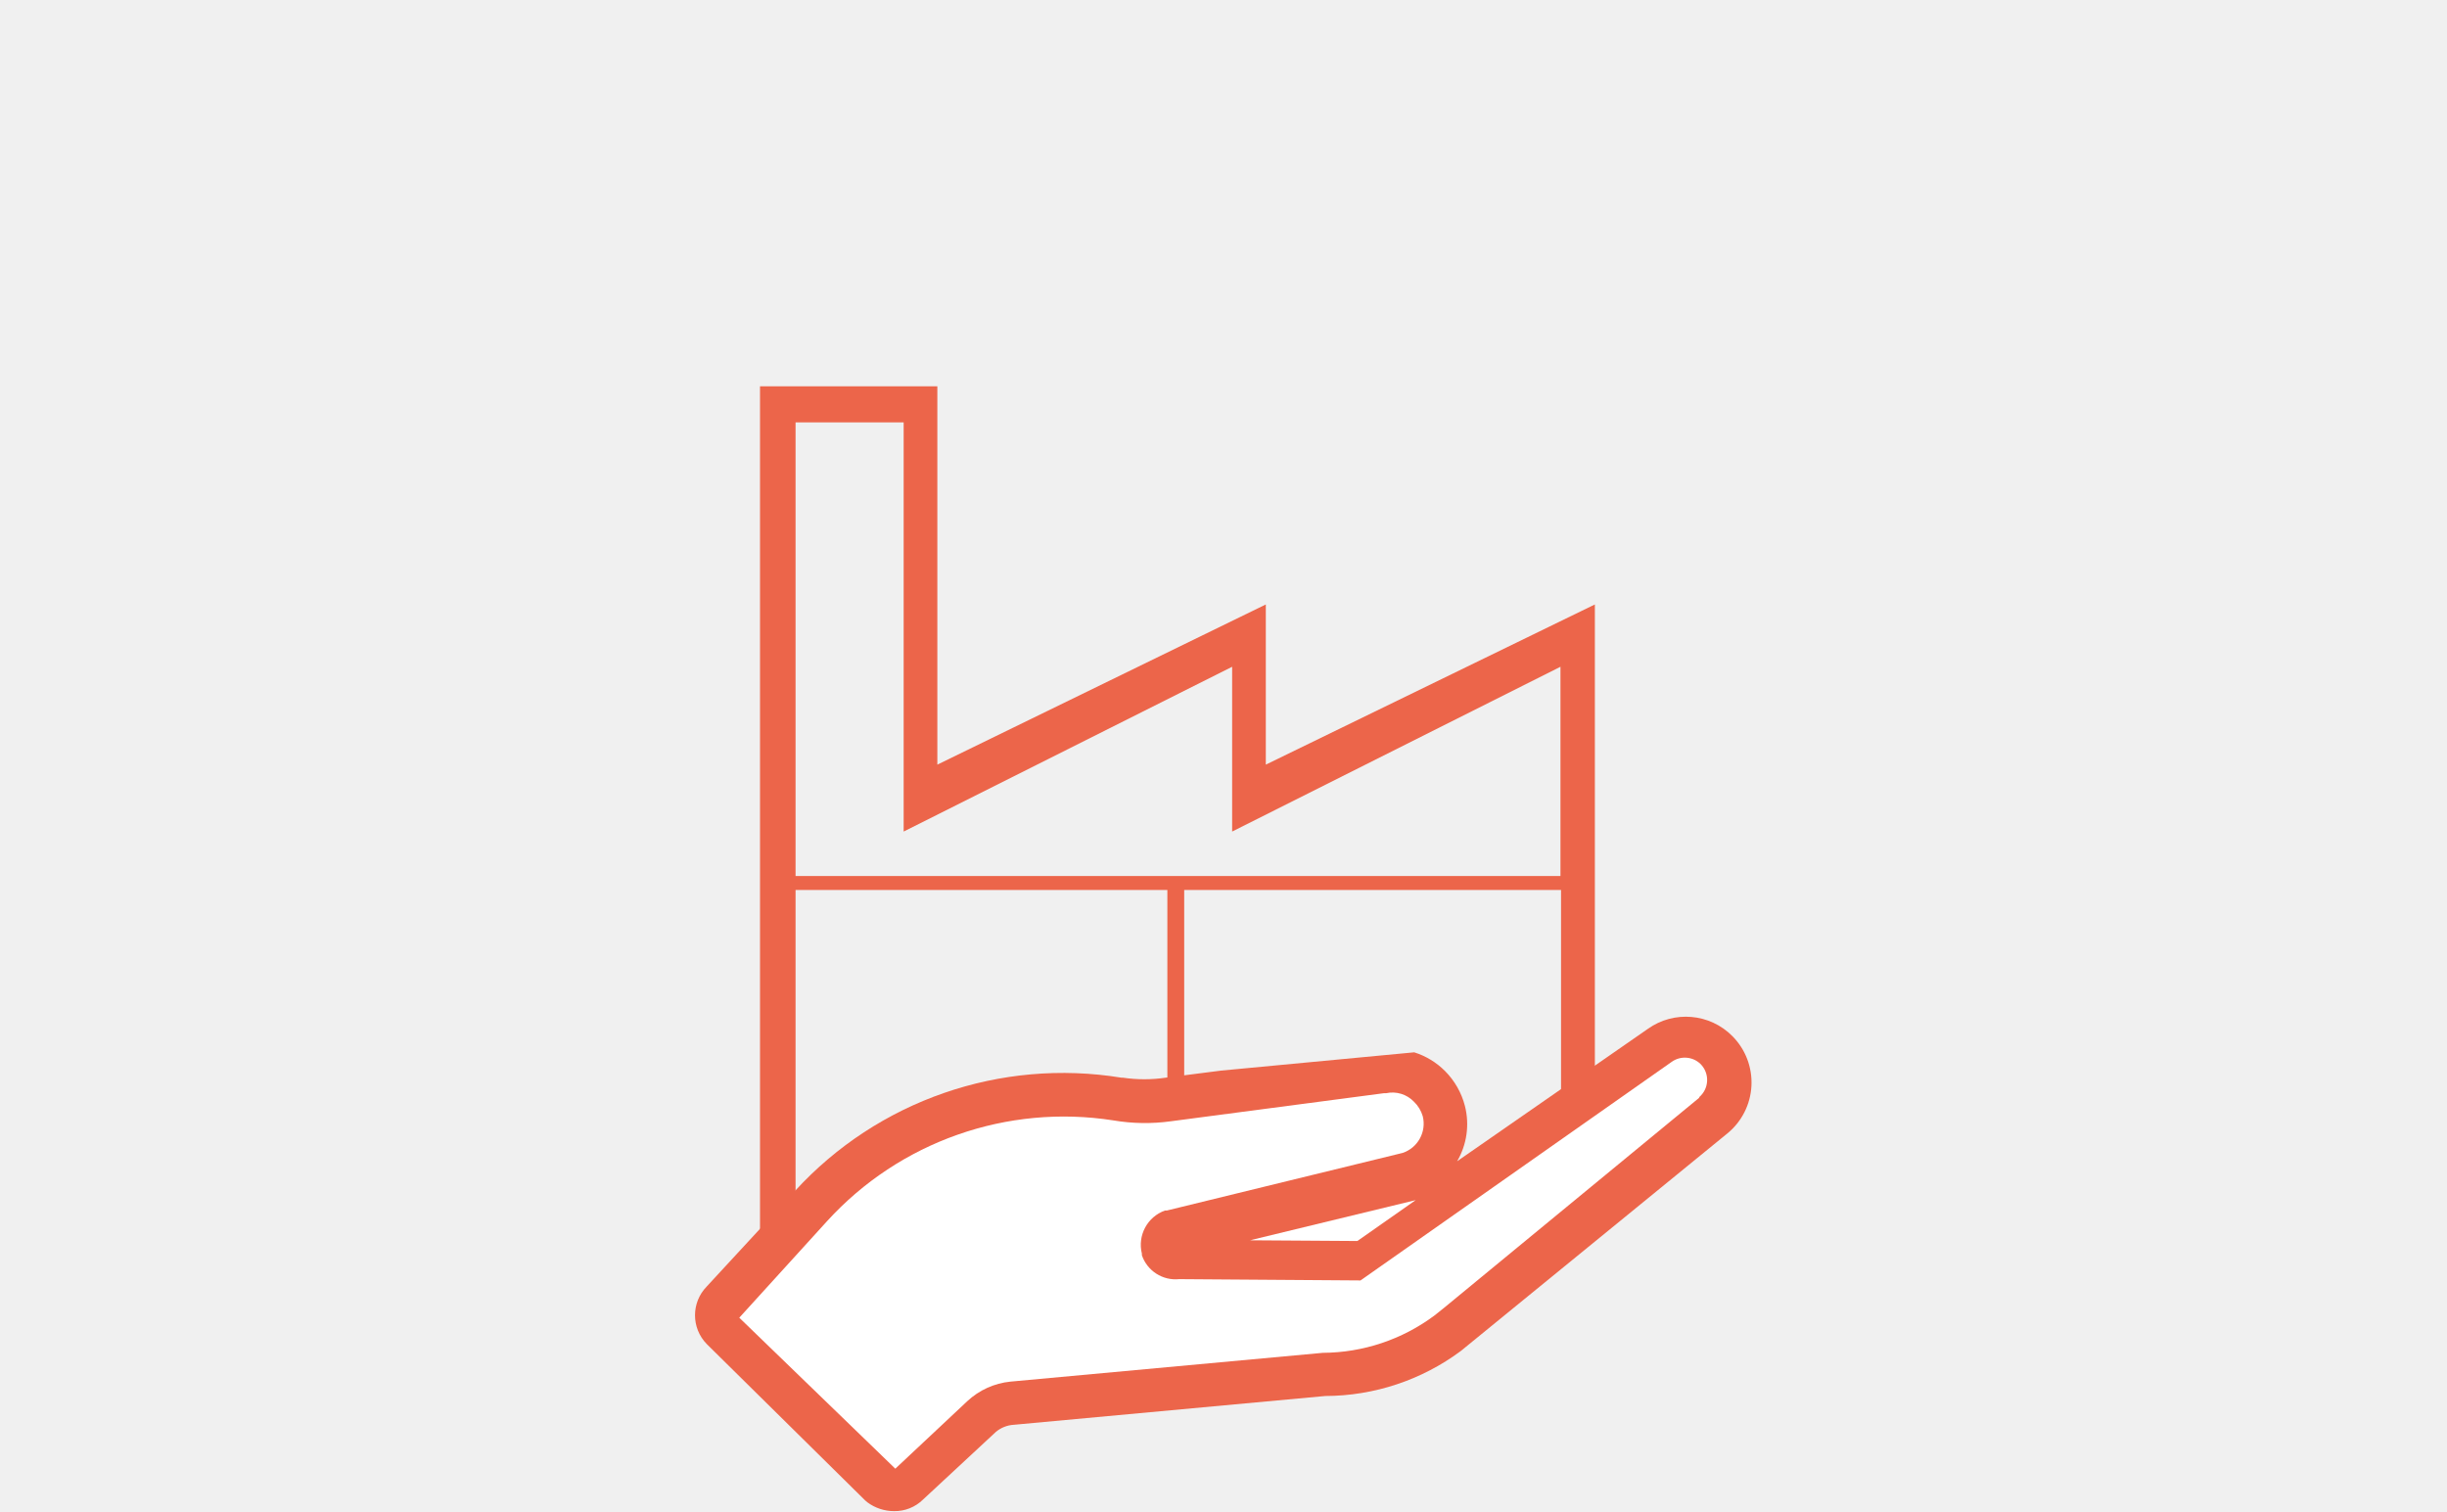
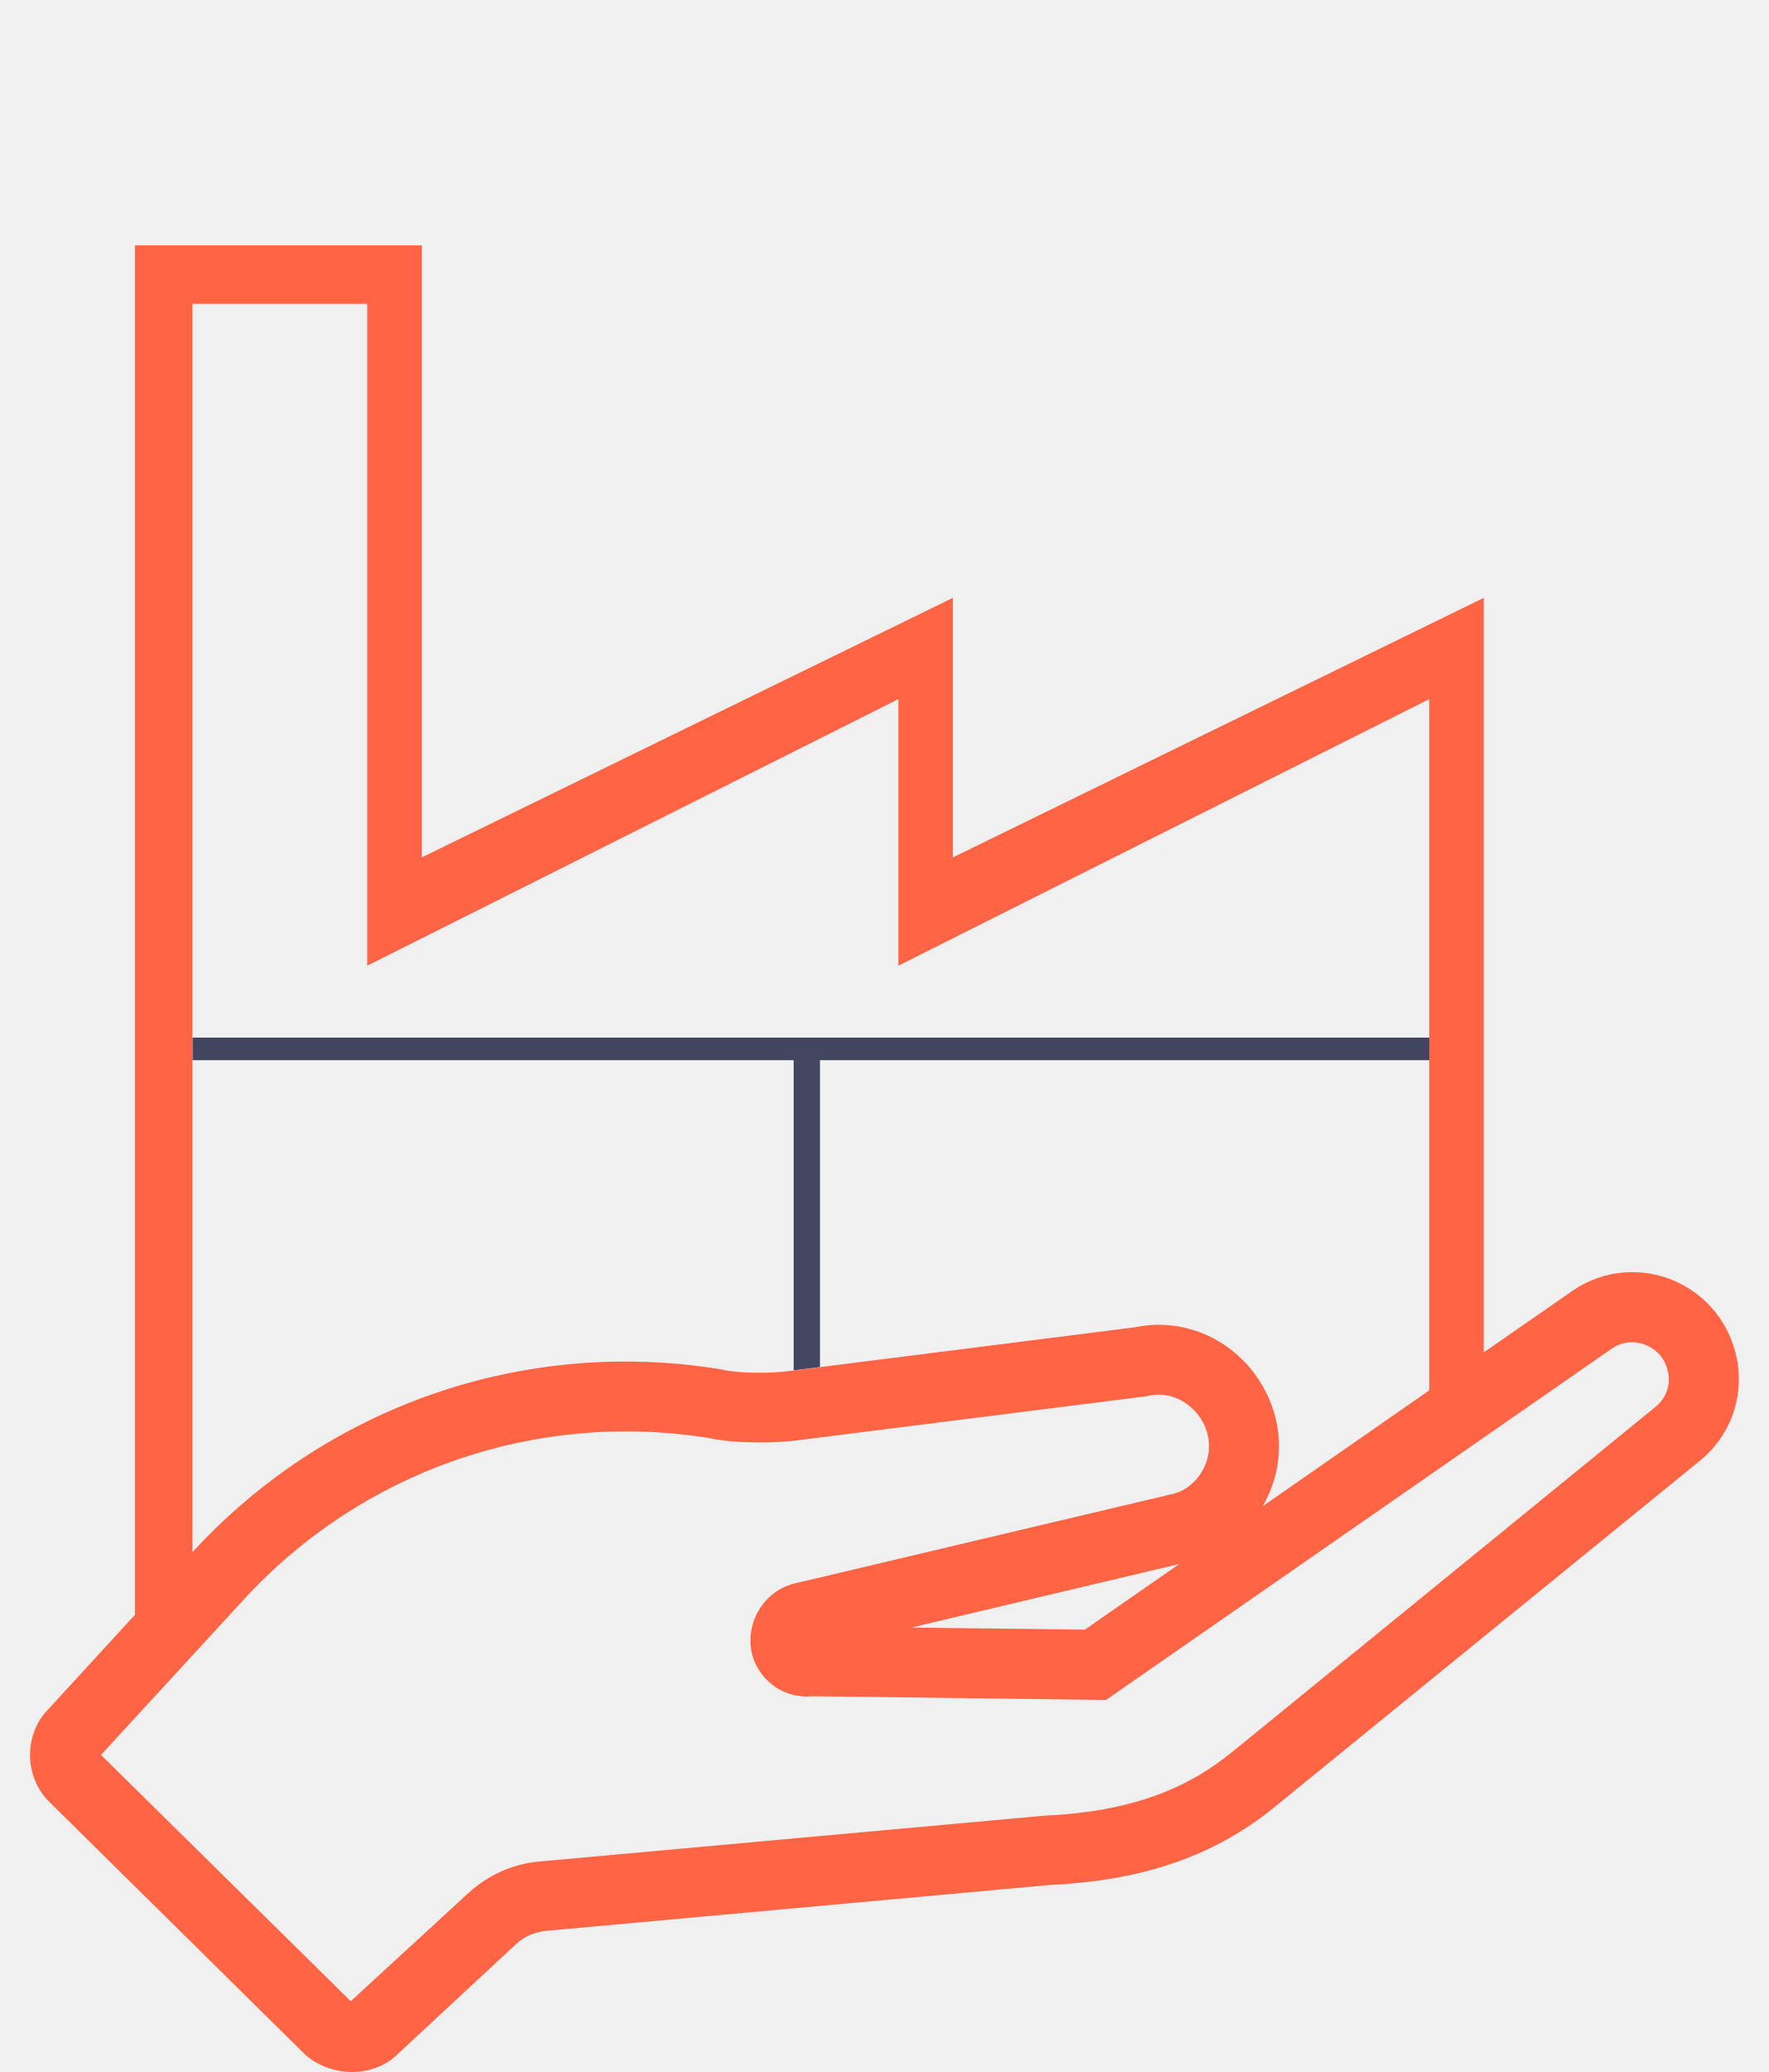
- <svg xmlns="http://www.w3.org/2000/svg" id="Calque_1" data-name="Calque 1" viewBox="0 0 170 105">
-   <defs>
-     <style>.cls-1{fill:none;}.cls-2{fill:#ec654a;}.cls-3{fill:#fff;}</style>
-   </defs>
-   <rect class="cls-1" width="170" height="105" />
-   <path class="cls-2" d="M87.94,53.13V42L65.12,53.13V26.84H52.8V85.68h58V42ZM62.78,29.35V57.78L85.6,46.33V57.78l22.81-11.45V60.87H55.27V29.35ZM55.27,61.84H81.1V83.17H55.27Zm27,21.33V61.84h26.18V83.17Z" />
-   <path class="cls-2" d="M84.83,74.39,81,74.88a10.18,10.18,0,0,1-3,0l-.1,0a25.24,25.24,0,0,0-22.66,7.86L49.1,89.39a2.86,2.86,0,0,0,0,4l11,10.86.15.13a3.11,3.11,0,0,0,1.87.62,2.8,2.8,0,0,0,2-.8l5.06-4.7A2.13,2.13,0,0,1,70.43,99l21.64-2a15.85,15.85,0,0,0,9.42-3.13L120,78.76a4.57,4.57,0,0,0,.35-6.77h0a4.55,4.55,0,0,0-5.87-.5l-13.25,9.2a5.11,5.11,0,0,0,.54-3.85,5.31,5.31,0,0,0-1.38-2.42,5.22,5.22,0,0,0-2.14-1.3" />
-   <path class="cls-3" d="M118.07,76.26,100.35,90.85l-.7.56A13.09,13.09,0,0,1,91.9,94L70.2,96a5.15,5.15,0,0,0-3,1.36l-5,4.69L51.36,91.56l6.1-6.71a22.25,22.25,0,0,1,19.89-7,13.13,13.13,0,0,0,4,.06l14.8-1.95.15,0a2.07,2.07,0,0,1,1.93.59,2.3,2.3,0,0,1,.61,1,2.14,2.14,0,0,1-1.4,2.56l-16.37,4-.13,0a2.53,2.53,0,0,0-1.61,3l0,.11a2.47,2.47,0,0,0,2.59,1.66l12.6.09,21.62-15.19a1.57,1.57,0,0,1,2,.15,1.57,1.57,0,0,1-.11,2.32Z" />
-   <polygon class="cls-3" points="98.35 83.39 94.3 86.23 86.84 86.18 98.35 83.39" />
+ <svg xmlns="http://www.w3.org/2000/svg" version="1.1" id="Calque_1" x="0px" y="0px" viewBox="0 0 760 890" style="enable-background:new 0 0 760 890;" xml:space="preserve">
+   <style type="text/css">
+ 	.st0{fill:#424661;}
+ 	.st1{fill:#FF6444;}
+ </style>
+   <g>
+     <polygon class="st0" points="341,588.6 352.3,587.2 352.3,455.4 614.1,455.4 614.1,445.7 82.7,445.7 82.7,455.4 341,455.4  " />
+     <path class="st1" d="M745,578.7c-2.2-7.1-6.1-13.6-11.3-18.8v0c-15.9-15.9-40.7-17.9-58.7-5l-37.5,26V256.8L409.4,368.3V256.8   L181.2,368.3V105.4H58v588.2l-37,40.3c-10.8,10.8-10.8,29.1,0.1,40l110,108.6l1.5,1.3c5.6,4.2,12.2,6.2,18.7,6.2   c7.4,0,14.7-2.7,19.9-8l50.6-47c3.4-3.2,7.9-5.1,12.5-5.6l216.4-19.7c38.9-1.8,68.8-11.7,94.2-31.3l185.4-150.9   C744.8,615.8,750.6,596.6,745,578.7z M82.7,130.5h75.1v284.3L386,300.3v114.5l228.1-114.5v296.9L542.5,647   c6.6-11.3,8.9-25,5.4-38.5c-2.4-9.1-7.2-17.5-13.8-24.2c-12.5-12.5-29.8-17.7-46.4-14.2L340,588.8c-9.1,1.3-23,1.1-29.7-0.5l-1-0.2   c-84.2-13.6-168.9,15.8-226.6,78.6l0,0V130.5z M711.3,604.3l-177.9,145l-7,5.6c-20.1,15.5-44.6,23.5-77.7,25l-217.1,19.7   c-11.2,1-21.9,5.8-30.2,13.4l-50.7,46.6L43.4,753.8l61.4-66.8c50.7-55.2,125.2-81.1,199.3-69.4c11.8,2.6,29.4,2.4,39.9,0.9   l148.1-18.7l1.5-0.3c6.7-1.5,13.9,0.7,19.2,6c2.9,2.9,5,6.5,6,10.5c3.1,12-5.1,23-14.1,25.5l-163.9,38.8l-1.3,0.4   c-12.3,4.1-19.5,17.3-16.3,30.1l0.3,1.1c1.2,3.6,3.3,7,5.9,9.6c5.2,5.3,12.3,7.8,19.8,7.1l126,1.6l217-150.7   c7.1-5.1,15.5-3,20.2,1.7c1.8,1.8,3.1,3.9,3.8,6.4C718.3,593.7,716.3,600.3,711.3,604.3z M506.7,671.8l-40.6,28.2l-74.6-0.9   L506.7,671.8z" />
+   </g>
</svg>
